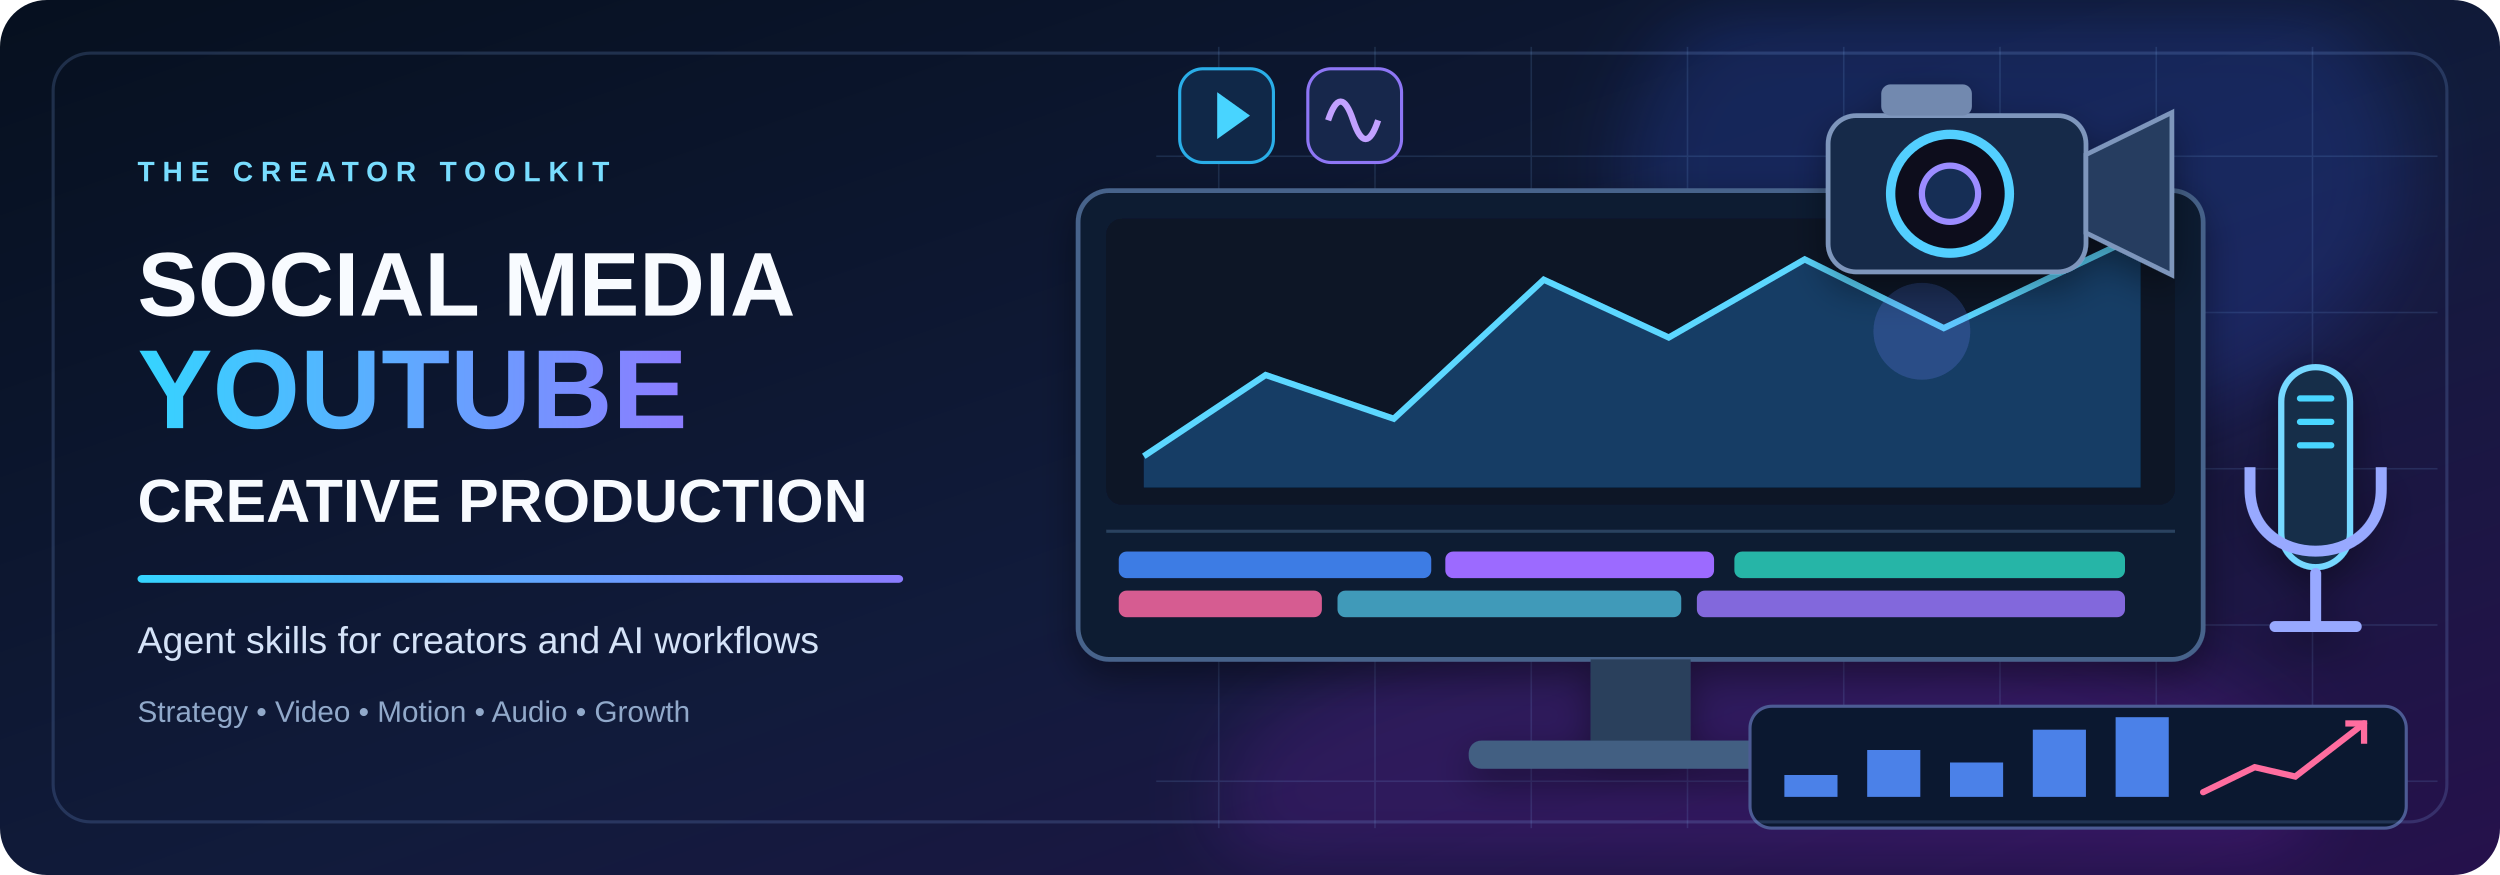
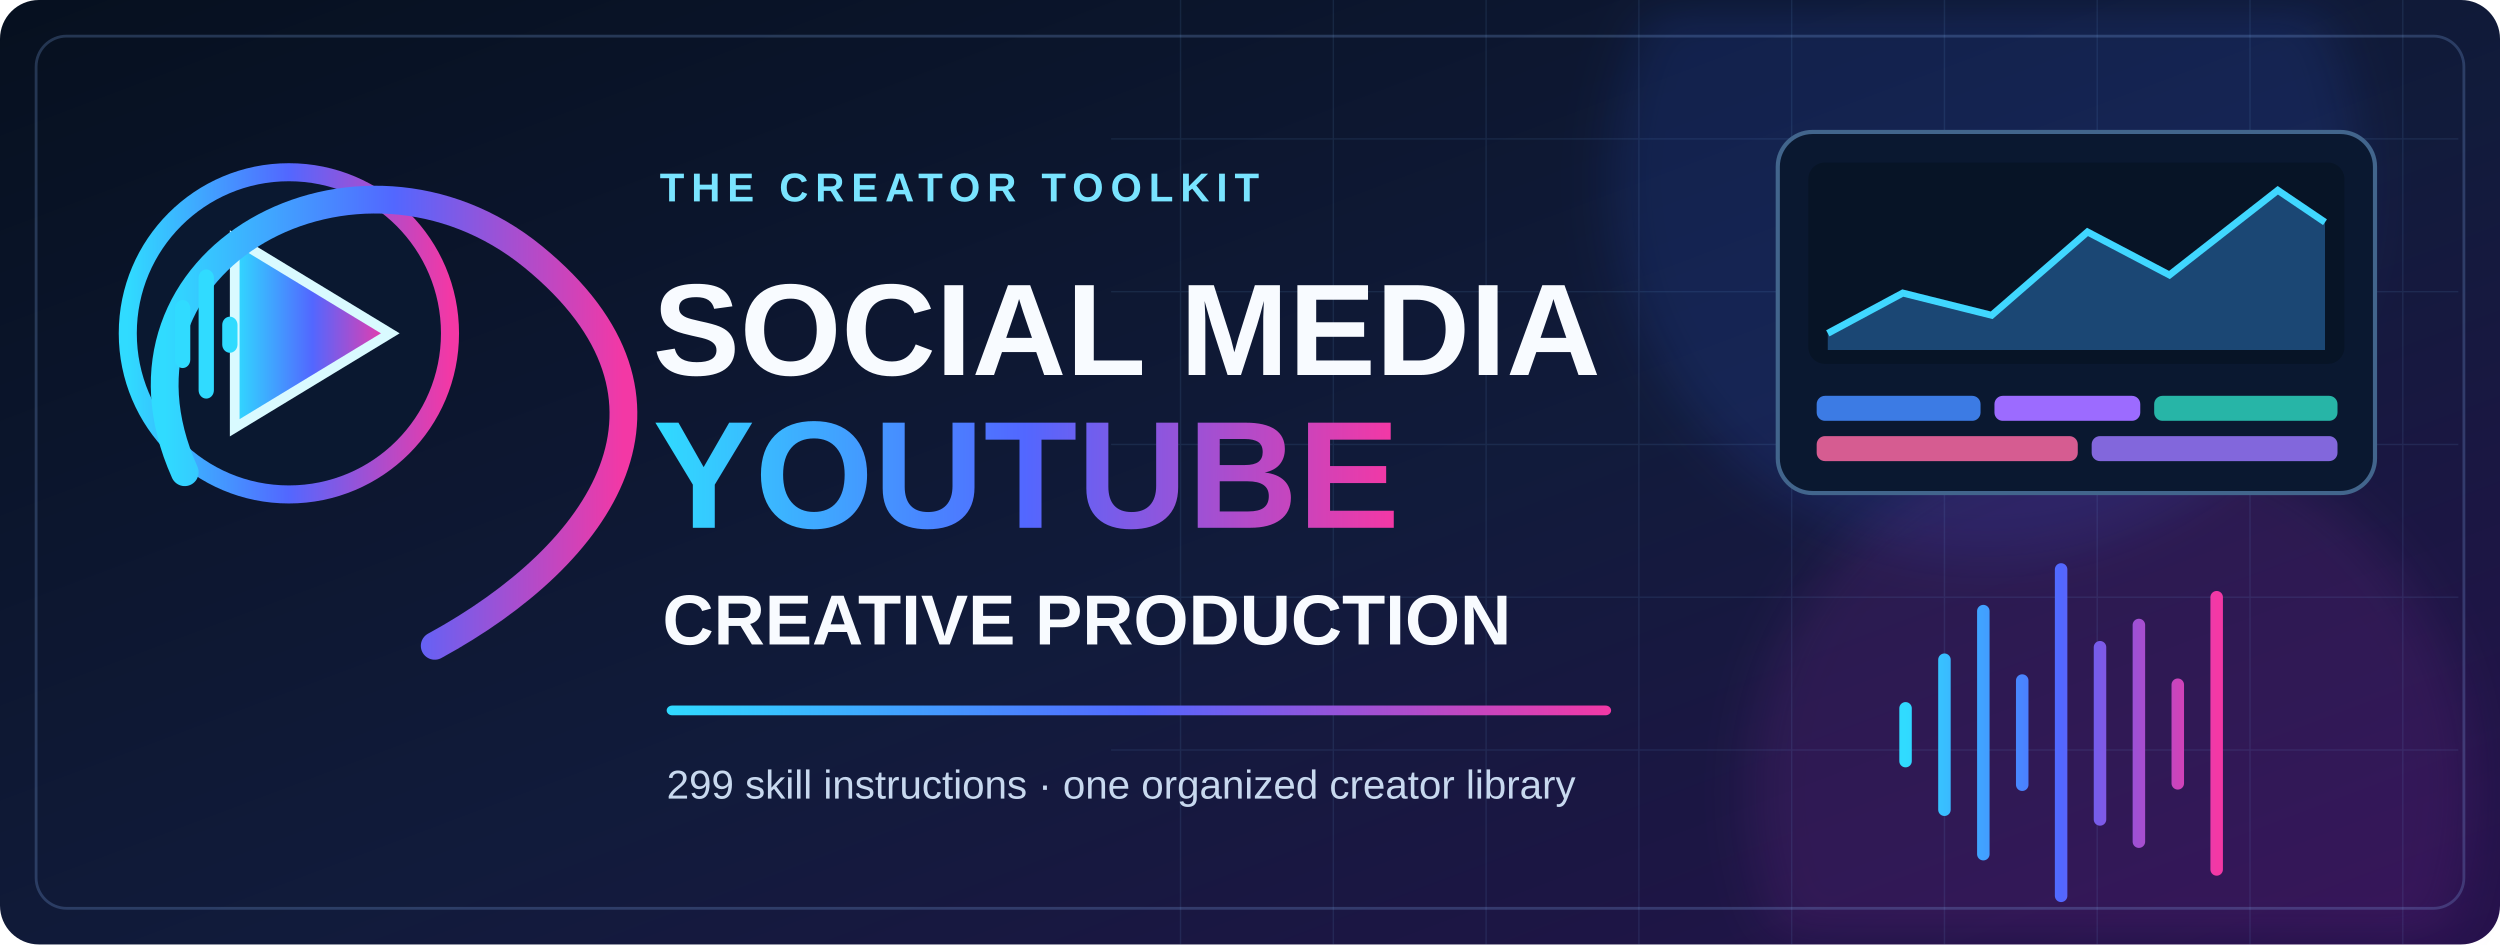
- <svg xmlns="http://www.w3.org/2000/svg" width="1600" height="560" viewBox="0 0 1600 560" role="img" aria-labelledby="title desc">
+ <svg xmlns="http://www.w3.org/2000/svg" width="1800" height="680" viewBox="0 0 1800 680" role="img" aria-labelledby="t d">
  <defs>
    <linearGradient id="bg" x1="0" y1="0" x2="1" y2="1">
      <stop stop-color="#06101f" />
      <stop offset=".55" stop-color="#111b3b" />
      <stop offset="1" stop-color="#26114c" />
    </linearGradient>
-     <linearGradient id="blue" x1="0" y1="0" x2="1" y2="0">
-       <stop stop-color="#35d4ff" />
-       <stop offset="1" stop-color="#8b7cff" />
+     <linearGradient id="a" x1="0" y1="0" x2="1" y2="0">
+       <stop stop-color="#30dbff" />
+       <stop offset=".5" stop-color="#5267ff" />
+       <stop offset="1" stop-color="#f338a5" />
    </linearGradient>
-     <linearGradient id="red" x1="0" y1="0" x2="1" y2="0">
-       <stop stop-color="#ff416c" />
-       <stop offset="1" stop-color="#ff8b5d" />
-     </linearGradient>
-     <filter id="soft">
-       <feGaussianBlur stdDeviation="24" />
-     </filter>
-     <filter id="shadow" x="-30%" y="-30%" width="160%" height="160%">
-       <feGaussianBlur in="SourceAlpha" stdDeviation="12" />
-       <feOffset dy="9" />
-       <feComponentTransfer>
-         <feFuncA type="linear" slope=".4" />
-       </feComponentTransfer>
-       <feMerge>
-         <feMergeNode />
-         <feMergeNode in="SourceGraphic" />
-       </feMerge>
+     <filter id="glow">
+       <feGaussianBlur stdDeviation="18" />
    </filter>
  </defs>
-   <rect width="1600" height="560" rx="30" fill="url(#bg)" />
-   <ellipse cx="1290" cy="110" rx="250" ry="170" fill="#3764ff" opacity=".18" filter="url(#soft)" />
-   <ellipse cx="1130" cy="510" rx="350" ry="130" fill="#b12cff" opacity=".14" filter="url(#soft)" />
-   <g opacity=".14" stroke="#80bfff" fill="none">
-     <path d="M780 30V530M880 30V530M980 30V530M1080 30V530M1180 30V530M1280 30V530M1380 30V530M1480 30V530" />
-     <path d="M740 100H1560M740 200H1560M740 300H1560M740 400H1560M740 500H1560" />
+   <rect width="1800" height="680" rx="28" fill="url(#bg)" />
+   <circle cx="1430" cy="130" r="270" fill="#3668ff" opacity=".13" filter="url(#glow)" />
+   <circle cx="1520" cy="570" r="260" fill="#bd35c9" opacity=".12" filter="url(#glow)" />
+   <g stroke="#79bfff" opacity=".1">
+     <path d="M850 0V680M960 0V680M1070 0V680M1180 0V680M1290 0V680M1400 0V680M1510 0V680M1620 0V680M1730 0V680" />
+     <path d="M800 100H1770M800 210H1770M800 320H1770M800 430H1770M800 540H1770" />
  </g>
-   <g transform="translate(88 116)">
-     <text x="0" y="0" fill="#78ddff" font-family="Arial,sans-serif" font-size="18" font-weight="700" letter-spacing="5">THE CREATOR TOOLKIT</text>
-     <text x="0" y="86" fill="#f8fbff" font-family="Arial,sans-serif" font-size="58" font-weight="800">SOCIAL MEDIA</text>
-     <text x="0" y="158" fill="url(#blue)" font-family="Arial,sans-serif" font-size="72" font-weight="900">YOUTUBE</text>
-     <text x="0" y="218" fill="#f8fbff" font-family="Arial,sans-serif" font-size="39" font-weight="700">CREATIVE PRODUCTION</text>
-     <rect x="0" y="252" width="490" height="5" rx="3" fill="url(#blue)" />
-     <text x="0" y="302" fill="#d5e3f8" font-family="Arial,sans-serif" font-size="24">Agent skills for creators and AI workflows</text>
-     <text x="0" y="346" fill="#91a9ca" font-family="Arial,sans-serif" font-size="19">Strategy  •  Video  •  Motion  •  Audio  •  Growth</text>
+   <g transform="translate(78 100)">
+     <circle cx="130" cy="140" r="116" fill="#0a1830" stroke="url(#a)" stroke-width="13" />
+     <path d="M91 72L203 140L91 208Z" fill="url(#a)" stroke="#d9faff" stroke-width="7" />
+     <path d="M55 240C-14 86 180 -18 306 85S356 299 235 365" fill="none" stroke="url(#a)" stroke-width="20" stroke-linecap="round" />
+     <g fill="#30dbff">
+       <rect x="48" y="116" width="11" height="49" rx="6" />
+       <rect x="65" y="94" width="11" height="93" rx="6" />
+       <rect x="82" y="128" width="11" height="26" rx="6" />
+     </g>
  </g>
-   <g filter="url(#shadow)" transform="translate(690 122)">
-     <rect x="0" y="0" width="720" height="300" rx="20" fill="#101b31" stroke="#46648b" stroke-width="3" />
-     <rect x="18" y="18" width="684" height="183" rx="10" fill="#071426" />
-     <path d="M42 170 L120 118 L202 146 L298 57 L378 94 L465 44 L554 88 L680 28V190H42Z" fill="#173c65" />
-     <path d="M42 170 L120 118 L202 146 L298 57 L378 94 L465 44 L554 88 L680 28" fill="none" stroke="#5bd7ff" stroke-width="4" />
-     <circle cx="540" cy="90" r="31" fill="#6c8eff" opacity=".22" />
-     <path d="M18 218H702" stroke="#29425e" stroke-width="2" />
-     <g>
-       <rect x="26" y="231" width="200" height="17" rx="5" fill="#3c7be4" />
-       <rect x="235" y="231" width="172" height="17" rx="5" fill="#9c6bff" />
-       <rect x="420" y="231" width="250" height="17" rx="5" fill="#27b5a7" />
-       <rect x="26" y="256" width="130" height="17" rx="5" fill="#d65c91" />
-       <rect x="166" y="256" width="220" height="17" rx="5" fill="#3f9ab9" />
-       <rect x="396" y="256" width="274" height="17" rx="5" fill="#8267dc" />
-     </g>
-     <rect x="328" y="300" width="64" height="54" fill="#2a3f5b" />
-     <rect x="250" y="352" width="220" height="18" rx="8" fill="#425e82" />
+   <text x="475" y="145" fill="#79e4ff" font-family="Arial,sans-serif" font-size="29" font-weight="700" letter-spacing="5">THE CREATOR TOOLKIT</text>
+   <text x="470" y="270" fill="#f8fbff" font-family="Arial,sans-serif" font-size="94" font-weight="900">SOCIAL MEDIA</text>
+   <text x="470" y="380" fill="url(#a)" font-family="Arial,sans-serif" font-size="110" font-weight="900">YOUTUBE</text>
+   <text x="477" y="464" fill="#f8fbff" font-family="Arial,sans-serif" font-size="51" font-weight="800">CREATIVE PRODUCTION</text>
+   <rect x="480" y="508" width="680" height="7" rx="4" fill="url(#a)" />
+   <text x="480" y="575" fill="#c8d9ef" font-family="Arial,sans-serif" font-size="29">299 skill instructions · one organized creator library</text>
+   <g transform="translate(1280 95)">
+     <rect width="430" height="260" rx="25" fill="#0a1830" stroke="#42658c" stroke-width="3" />
+     <rect x="22" y="22" width="386" height="145" rx="12" fill="#071426" />
+     <path d="M36 145L90 116L154 132L223 72L282 103L360 42L394 65V157H36Z" fill="#1b4774" />
+     <path d="M36 145L90 116L154 132L223 72L282 103L360 42L394 65" fill="none" stroke="#40d7ff" stroke-width="5" />
+     <rect x="28" y="190" width="118" height="18" rx="6" fill="#3c7be4" />
+     <rect x="156" y="190" width="105" height="18" rx="6" fill="#9c6bff" />
+     <rect x="271" y="190" width="132" height="18" rx="6" fill="#27b5a7" />
+     <rect x="28" y="219" width="188" height="18" rx="6" fill="#d65c91" />
+     <rect x="226" y="219" width="177" height="18" rx="6" fill="#8267dc" />
  </g>
-   <g filter="url(#shadow)" transform="translate(1170 44)">
-     <rect x="0" y="30" width="165" height="100" rx="18" fill="#182b48" stroke="#7e96bc" stroke-width="3" />
-     <path d="M165 55L220 28V132L165 105Z" fill="#273e60" stroke="#7e96bc" stroke-width="3" />
-     <circle cx="78" cy="80" r="38" fill="#07101f" stroke="#52cfff" stroke-width="6" />
-     <circle cx="78" cy="80" r="18" fill="#152e55" stroke="#9c8cff" stroke-width="4" />
-     <rect x="34" y="10" width="58" height="20" rx="6" fill="#7289af" />
+   <g transform="translate(1372 410)" fill="none" stroke="url(#a)" stroke-width="9" stroke-linecap="round">
+     <path d="M0 100V138M28 65V173M56 30V205M84 80V155M112 0V235M140 56V180M168 40V196M196 83V154M224 20V216" />
  </g>
-   <g transform="translate(1430 235)" filter="url(#shadow)">
-     <rect x="30" y="0" width="44" height="128" rx="22" fill="#162e4a" stroke="#76d8ff" stroke-width="4" />
-     <path d="M10 64V78C10 131 94 131 94 78V64" fill="none" stroke="#98a9ff" stroke-width="7" />
-     <path d="M52 132V166M26 166H78" stroke="#98a9ff" stroke-width="7" stroke-linecap="round" />
-     <path d="M42 20H62M42 35H62M42 50H62" stroke="#4ad6ff" stroke-width="4" stroke-linecap="round" />
-   </g>
-   <g transform="translate(1120 452)">
-     <rect x="0" y="0" width="420" height="78" rx="14" fill="#0b1830" stroke="#4c5b94" stroke-width="2" />
-     <path d="M22 58V44H56V58M75 58V28H109V58M128 58V36H162V58M181 58V15H215V58M234 58V7H268V58" fill="#4b81e8" />
-     <path d="M290 55L323 39L349 45L393 11" stroke="#ff6d9f" stroke-width="4" fill="none" stroke-linecap="round" />
-     <path d="M381 11H393V24" fill="none" stroke="#ff6d9f" stroke-width="4" />
-   </g>
-   <g transform="translate(755 44)">
-     <rect x="0" y="0" width="60" height="60" rx="15" fill="#102848" stroke="#2aaee8" stroke-width="2" />
-     <path d="M24 15L45 30L24 45Z" fill="#48d4ff" />
-     <rect x="82" y="0" width="60" height="60" rx="15" fill="#17274b" stroke="#8e76f5" stroke-width="2" />
-     <path d="M95 33Q103 9 111 33T127 33" fill="none" stroke="#c2a1ff" stroke-width="4" />
-   </g>
-   <rect x="34" y="34" width="1532" height="492" rx="24" fill="none" stroke="#8dbbff" stroke-opacity=".18" stroke-width="2" />
+   <rect x="26" y="26" width="1748" height="628" rx="22" fill="none" stroke="#8dbbff" stroke-opacity=".22" stroke-width="2" />
</svg>
